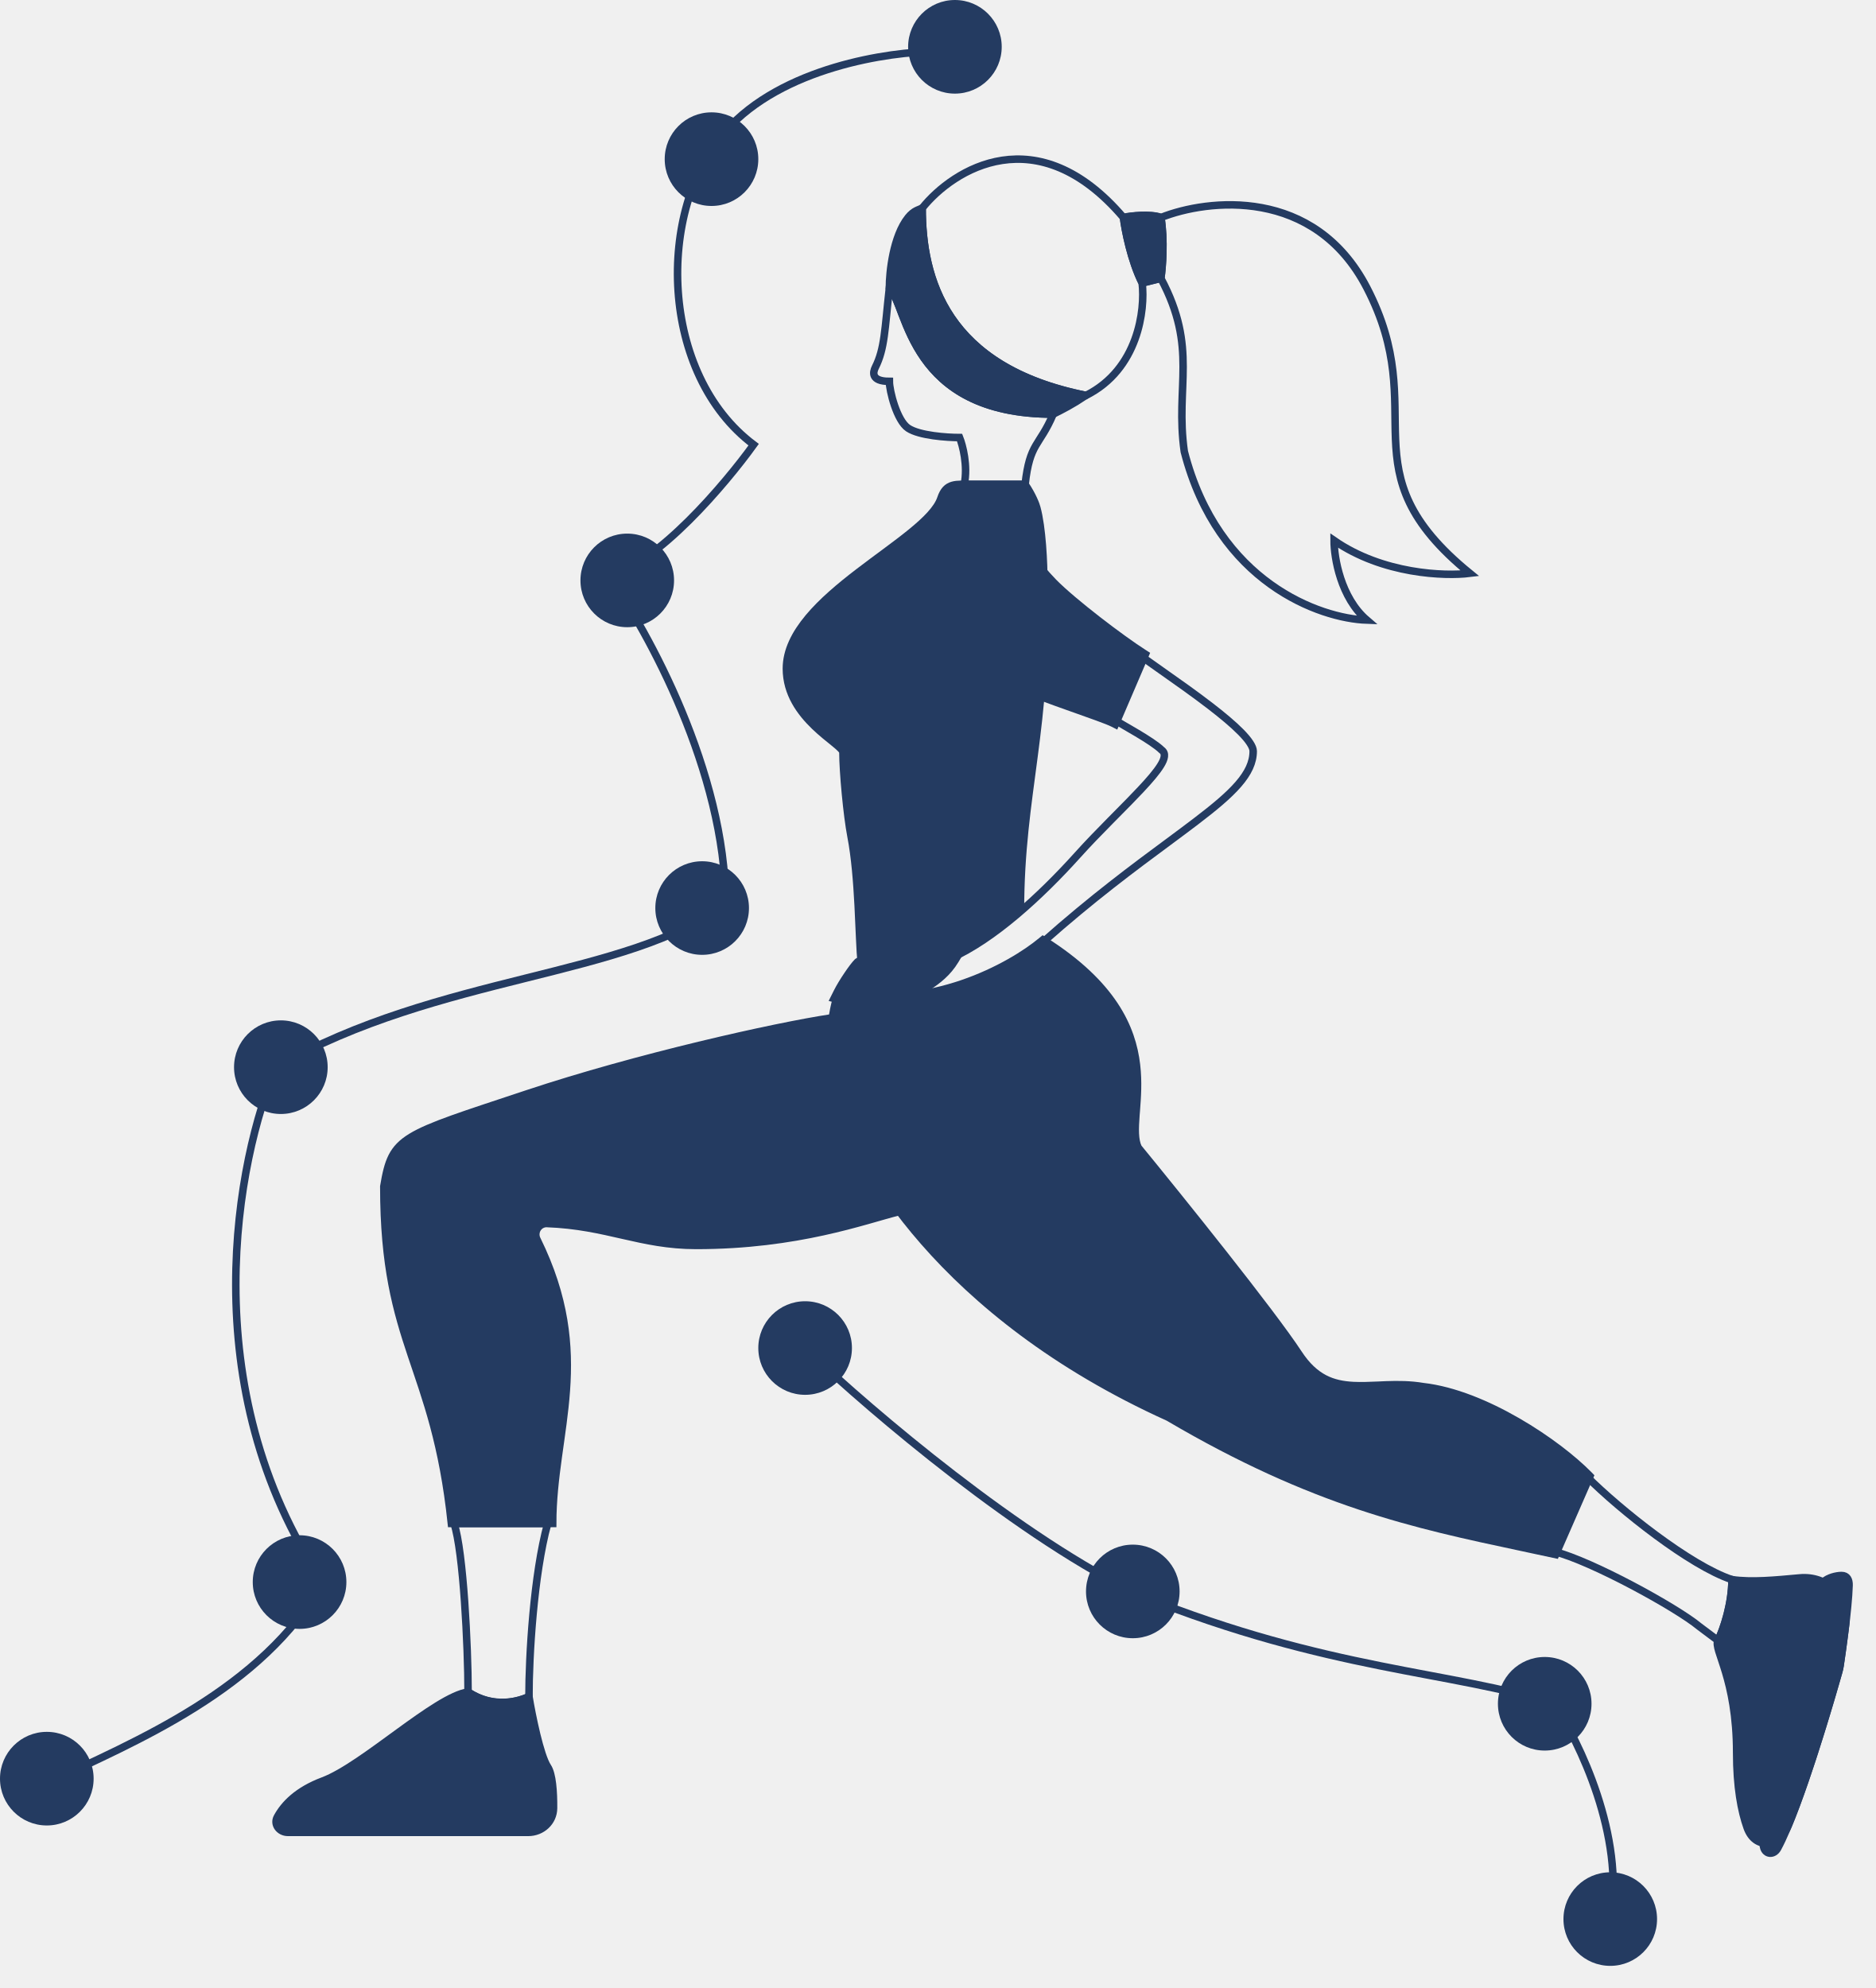
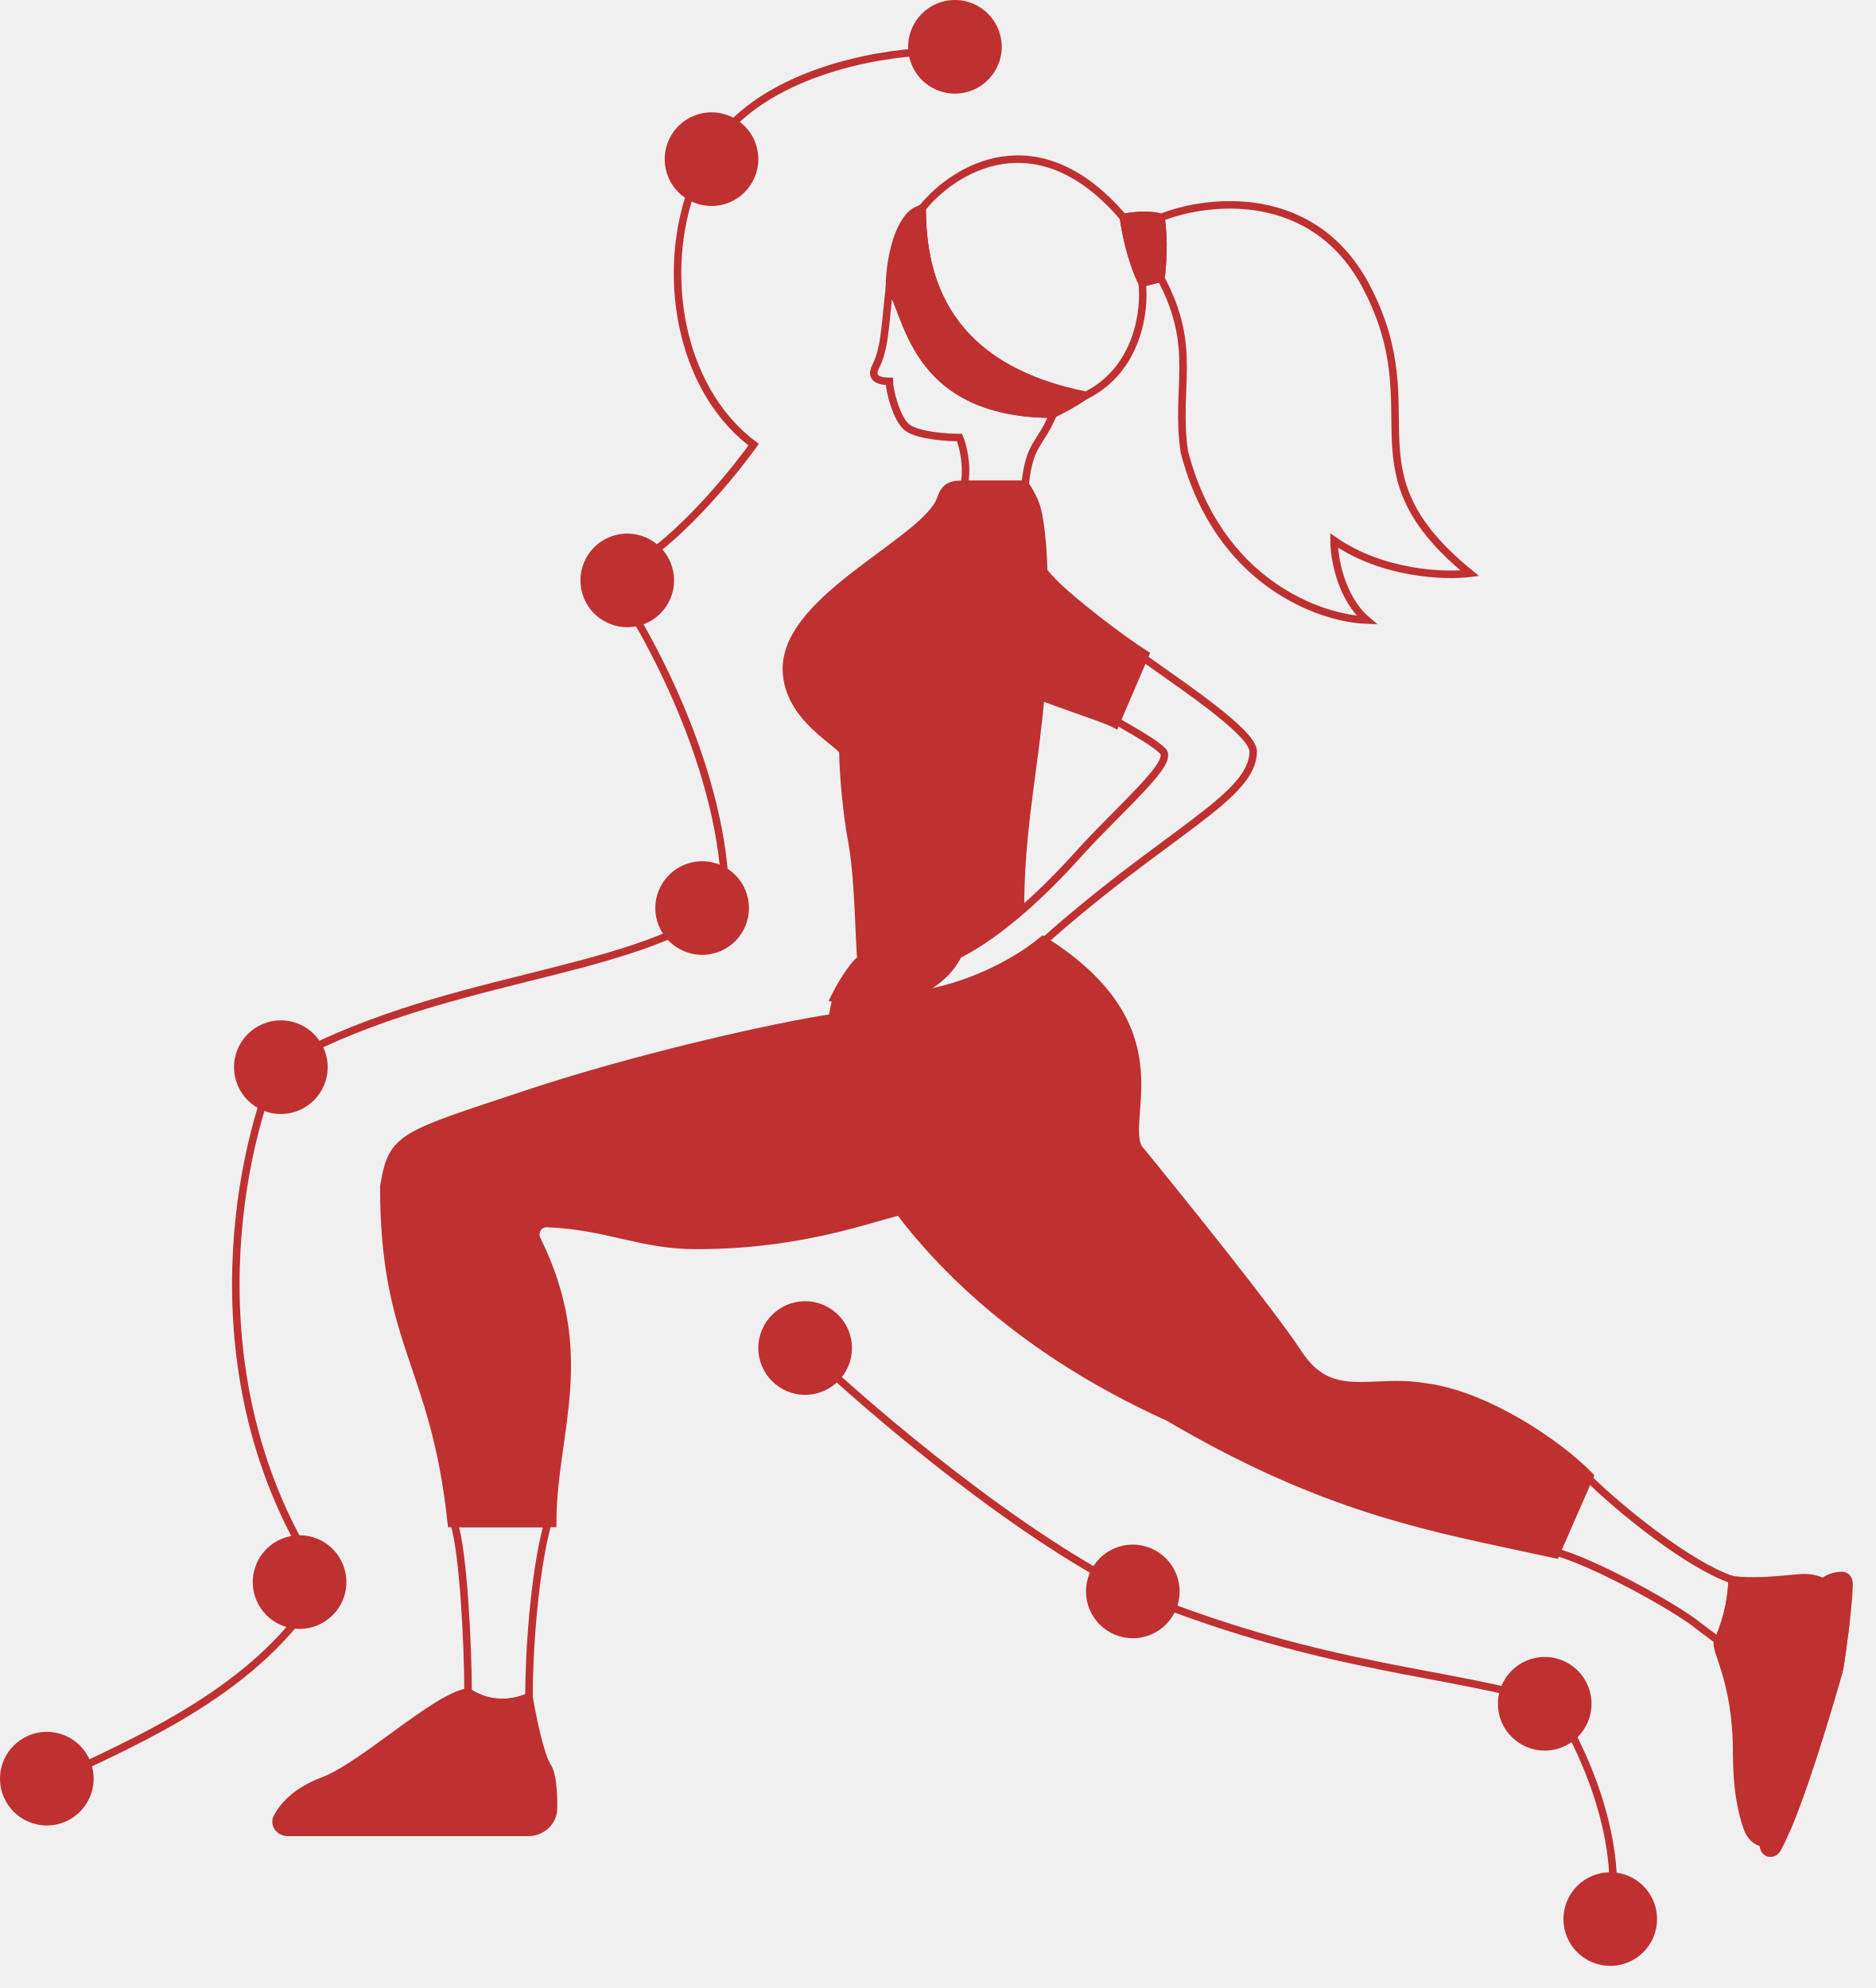
<svg xmlns="http://www.w3.org/2000/svg" width="50" height="53" viewBox="0 0 50 53" fill="none">
  <g clip-path="url(#clip0)">
-     <path d="M30.947 7.422L30.448 7.547M29.949 5.8C27.653 3.105 25.415 4.51 24.583 5.55C24.583 7.422 25.207 9.793 28.951 10.542C30.348 9.843 30.531 8.254 30.448 7.547L29.949 5.8ZM29.949 5.8C30.157 5.758 30.648 5.7 30.947 5.8H29.949ZM29.949 5.8C29.991 6.133 30.148 6.948 30.448 7.547L29.949 5.8ZM30.947 5.8C32.195 5.301 35.04 4.976 36.438 7.672C38.185 11.041 35.814 12.538 39.183 15.284C38.517 15.367 36.862 15.309 35.564 14.41C35.564 14.868 35.739 15.933 36.438 16.532C35.19 16.49 32.47 15.533 31.571 12.039C31.322 10.292 31.945 9.294 30.947 7.422V5.8ZM30.947 5.8C31.047 6.399 30.989 7.131 30.947 7.422V5.8Z" stroke="#243B61" stroke-width="0.2" />
-     <path d="M24.209 5.8C23.809 6.299 23.709 7.256 23.709 7.672C24.209 8.171 24.209 11.041 28.077 11.041C28.327 10.916 28.576 10.791 28.951 10.542C25.207 9.793 24.583 7.422 24.583 5.55C24.5 5.592 24.362 5.608 24.209 5.8Z" fill="#243B61" stroke="#243B61" stroke-width="0.2" />
-     <path d="M23.709 7.672C24.209 8.171 24.209 11.041 28.077 11.041C27.703 11.914 27.453 11.79 27.328 12.913H25.706C25.806 12.414 25.664 11.873 25.581 11.665C25.248 11.665 24.508 11.615 24.209 11.415C23.909 11.216 23.709 10.417 23.709 10.167C23.21 10.167 23.273 9.918 23.335 9.793C23.585 9.294 23.585 8.795 23.709 7.672Z" stroke="#243B61" stroke-width="0.2" />
-     <path d="M22.367 26.467L22.308 26.585L22.436 26.617C23.247 26.82 23.879 26.788 24.104 26.743L24.147 26.734L24.172 26.698C24.224 26.619 24.299 26.549 24.394 26.478C24.462 26.428 24.535 26.38 24.615 26.328C24.649 26.306 24.683 26.283 24.719 26.259C24.957 26.101 25.223 25.903 25.422 25.571L25.63 25.224L25.279 25.425C24.872 25.657 24.401 25.66 23.966 25.629C23.893 25.624 23.82 25.618 23.749 25.612C23.613 25.6 23.483 25.589 23.369 25.586C23.196 25.582 23.026 25.596 22.902 25.678L22.893 25.684L22.886 25.691C22.828 25.749 22.729 25.882 22.633 26.025C22.535 26.17 22.432 26.337 22.367 26.467Z" fill="#243B61" stroke="#243B61" stroke-width="0.3" />
-     <path d="M47.976 42.067C47.32 42.127 46.7 42.188 46.171 42.113C46.171 42.812 45.922 43.486 45.797 43.735C45.672 43.985 46.296 44.731 46.296 46.73C46.296 47.64 46.417 48.282 46.576 48.727C46.79 49.325 47.433 49.245 47.676 48.658C48.239 47.299 48.894 45.006 49.02 44.56C49.035 44.508 49.045 44.457 49.054 44.403C49.08 44.224 49.146 43.777 49.202 43.302C49.289 42.565 48.714 41.999 47.976 42.067Z" fill="#243B61" stroke="#243B61" stroke-width="0.2" />
-     <path d="M49.053 44.404C49.101 44.09 49.272 42.927 49.293 42.267C49.298 42.118 49.243 42.003 49.094 42.003C48.944 42.003 48.733 42.062 48.622 42.163C48.268 42.486 47.842 42.861 47.668 43.86C47.239 46.326 46.811 48.331 47.015 49.243C47.061 49.447 47.288 49.462 47.389 49.277C47.989 48.17 48.873 45.081 49.02 44.559C49.035 44.507 49.045 44.457 49.053 44.404Z" fill="#243B61" stroke="#243B61" stroke-width="0.2" />
-     <path d="M14.6 47.104C14.4 46.805 14.184 45.732 14.101 45.233C13.402 45.532 12.853 45.357 12.479 45.108C11.605 45.233 9.687 47.075 8.61 47.479C7.924 47.736 7.572 48.111 7.392 48.442C7.284 48.64 7.451 48.851 7.676 48.851H14.082C14.446 48.851 14.752 48.574 14.756 48.209C14.76 47.772 14.728 47.296 14.6 47.104Z" fill="#243B61" stroke="#243B61" stroke-width="0.2" />
-     <path d="M42.303 39.368C43.176 40.241 45.048 41.739 46.171 42.113C46.171 42.712 45.963 43.403 45.797 43.735L45.298 43.361C44.699 42.862 42.428 41.614 41.429 41.364" stroke="#243B61" stroke-width="0.2" />
-     <path d="M14.101 45.233C14.101 44.157 14.225 41.988 14.6 40.615H12.104C12.354 41.364 12.478 43.912 12.478 45.108C13.152 45.556 13.851 45.357 14.101 45.233Z" stroke="#243B61" stroke-width="0.2" />
-     <path d="M27.827 15.533C27.827 14.997 27.782 14.058 27.639 13.537C27.618 13.454 27.528 13.212 27.328 12.913H25.916C25.485 12.913 25.224 12.86 25.082 13.287C24.707 14.41 20.964 15.908 20.964 17.825C20.964 19.165 22.471 19.835 22.471 20.058C22.471 20.579 22.58 21.738 22.686 22.291C22.902 23.408 22.889 24.956 22.96 25.701C23.463 25.626 24.378 25.862 24.832 25.701C25.706 25.392 26.33 25.017 27.203 24.268C27.203 21.149 27.952 19.402 27.827 15.533Z" fill="#243B61" stroke="#243B61" stroke-width="0.2" />
-     <path d="M30.513 17.498L30.536 17.443L30.486 17.411C29.903 17.04 28.605 16.055 28.084 15.524C27.971 15.409 27.872 15.295 27.776 15.184C27.733 15.134 27.69 15.085 27.647 15.037C27.509 14.882 27.367 14.736 27.195 14.62C26.847 14.383 26.388 14.271 25.609 14.385C25.289 14.431 25.045 14.547 24.862 14.707C24.679 14.868 24.56 15.069 24.488 15.282C24.343 15.705 24.378 16.178 24.453 16.485C24.488 16.628 24.578 16.769 24.712 16.909C24.846 17.05 25.028 17.194 25.253 17.343C25.704 17.641 26.335 17.963 27.126 18.322C27.471 18.478 28.037 18.682 28.55 18.864C28.601 18.882 28.65 18.899 28.7 18.917C28.901 18.988 29.091 19.056 29.25 19.114C29.45 19.187 29.599 19.245 29.667 19.28L29.734 19.314L29.764 19.245L30.513 17.498Z" fill="#243B61" stroke="#243B61" stroke-width="0.2" />
-     <path d="M14.058 29.16C16.976 28.189 20.659 27.363 22.159 27.138C22.246 27.125 22.263 27.138 22.263 27.138C22.088 28.941 22.581 30.308 24.06 32.273L23.959 32.305C23.059 32.529 21.268 33.203 18.558 33.203C17.072 33.203 16.186 32.678 14.578 32.619C14.415 32.613 14.283 32.746 14.283 32.909C14.283 32.955 14.294 33.001 14.314 33.042C15.843 36.15 14.733 38.161 14.733 40.615H14.283H12.483H12.033C11.583 36.348 10.232 35.898 10.232 31.631C10.457 30.283 10.682 30.283 14.058 29.16Z" fill="#243B61" stroke="#243B61" stroke-width="0.2" />
-     <path d="M22.427 26.446L22.367 26.432L22.345 26.489C22.19 26.884 21.979 27.983 22.343 29.279C22.799 30.901 25.062 35.034 31.15 37.787C35.036 40.075 37.73 40.648 40.547 41.247C40.834 41.308 41.123 41.369 41.414 41.433L41.471 41.445L41.494 41.392L42.367 39.396L42.386 39.352L42.353 39.318C41.935 38.893 41.242 38.353 40.449 37.896C39.658 37.439 38.762 37.062 37.939 36.968C37.595 36.91 37.267 36.91 36.957 36.921C36.88 36.924 36.804 36.927 36.73 36.931C36.502 36.94 36.286 36.95 36.077 36.939C35.802 36.925 35.546 36.877 35.305 36.751C35.065 36.625 34.834 36.419 34.615 36.084C33.894 34.984 31.468 31.969 30.342 30.594C30.294 30.493 30.272 30.371 30.265 30.224C30.258 30.075 30.268 29.905 30.282 29.715C30.285 29.684 30.287 29.652 30.29 29.62C30.317 29.263 30.349 28.847 30.296 28.394C30.181 27.398 29.661 26.236 27.846 25.082L27.803 25.055L27.763 25.088C27.358 25.425 26.601 25.902 25.655 26.225C24.709 26.548 23.58 26.717 22.427 26.446Z" fill="#243B61" stroke="#243B61" stroke-width="0.2" />
-     <path d="M30.46 17.523C30.61 17.631 30.786 17.755 30.978 17.889C31.38 18.172 31.848 18.501 32.267 18.824C32.584 19.068 32.871 19.307 33.079 19.518C33.182 19.623 33.266 19.721 33.322 19.808C33.38 19.896 33.408 19.969 33.408 20.026C33.408 20.326 33.273 20.607 33.013 20.907C32.752 21.209 32.369 21.526 31.877 21.901C31.657 22.069 31.415 22.248 31.154 22.442C30.25 23.11 29.112 23.953 27.805 25.115C26.455 26.175 24.839 26.542 24.142 26.6C24.151 26.588 24.163 26.576 24.177 26.562C24.218 26.522 24.274 26.475 24.339 26.427C24.468 26.332 24.623 26.233 24.726 26.17L24.726 26.171L24.73 26.167C24.764 26.139 24.8 26.112 24.838 26.083C24.983 25.972 25.156 25.841 25.355 25.544C26.483 25.04 27.724 23.909 28.727 22.795C29.007 22.483 29.311 22.172 29.604 21.875C29.659 21.819 29.714 21.764 29.768 21.709C30.001 21.474 30.221 21.251 30.411 21.048C30.645 20.799 30.835 20.578 30.942 20.403C30.996 20.316 31.031 20.236 31.039 20.168C31.043 20.134 31.041 20.101 31.029 20.071C31.017 20.042 30.997 20.017 30.97 19.998C30.84 19.87 30.578 19.703 30.31 19.543C30.189 19.471 30.067 19.401 29.954 19.335C29.826 19.261 29.71 19.194 29.621 19.14L30.46 17.523Z" stroke="#243B61" stroke-width="0.2" />
-     <path d="M24.957 1.373C23.71 1.373 20.84 1.797 19.342 3.494C17.47 5.615 17.595 9.983 20.091 11.855C19.342 12.895 17.52 15.049 16.222 15.349C17.262 16.805 19.342 20.59 19.342 24.084C16.722 26.08 11.73 25.956 7.363 28.451C6.323 30.864 5.116 36.987 8.61 42.178C6.988 45.048 3.619 46.421 1.248 47.544M21.588 36.063C23.21 37.602 27.254 41.055 30.448 42.552C35.44 44.549 38.684 44.549 41.429 45.422C42.095 46.421 43.326 48.966 42.927 51.163" stroke="#243B61" stroke-width="0.2" />
-     <path d="M25.456 2.496C26.145 2.496 26.704 1.937 26.704 1.248C26.704 0.559 26.145 0 25.456 0C24.767 0 24.209 0.559 24.209 1.248C24.209 1.937 24.767 2.496 25.456 2.496Z" fill="#243B61" />
-     <path d="M18.968 5.491C19.657 5.491 20.215 4.932 20.215 4.243C20.215 3.554 19.657 2.995 18.968 2.995C18.278 2.995 17.72 3.554 17.72 4.243C17.72 4.932 18.278 5.491 18.968 5.491Z" fill="#243B61" />
-     <path d="M16.721 16.721C17.411 16.721 17.969 16.163 17.969 15.474C17.969 14.784 17.411 14.226 16.721 14.226C16.032 14.226 15.474 14.784 15.474 15.474C15.474 16.163 16.032 16.721 16.721 16.721Z" fill="#243B61" />
-     <path d="M18.718 25.456C19.407 25.456 19.966 24.898 19.966 24.209C19.966 23.519 19.407 22.961 18.718 22.961C18.029 22.961 17.47 23.519 17.47 24.209C17.47 24.898 18.029 25.456 18.718 25.456Z" fill="#243B61" />
-     <path d="M7.487 29.699C8.176 29.699 8.735 29.14 8.735 28.451C8.735 27.762 8.176 27.203 7.487 27.203C6.798 27.203 6.239 27.762 6.239 28.451C6.239 29.14 6.798 29.699 7.487 29.699Z" fill="#243B61" />
-     <path d="M7.986 43.426C8.675 43.426 9.234 42.867 9.234 42.178C9.234 41.489 8.675 40.93 7.986 40.93C7.297 40.93 6.738 41.489 6.738 42.178C6.738 42.867 7.297 43.426 7.986 43.426Z" fill="#243B61" />
-     <path d="M21.463 37.186C22.152 37.186 22.711 36.628 22.711 35.938C22.711 35.249 22.152 34.691 21.463 34.691C20.774 34.691 20.215 35.249 20.215 35.938C20.215 36.628 20.774 37.186 21.463 37.186Z" fill="#243B61" />
-     <path d="M30.198 43.675C30.888 43.675 31.446 43.117 31.446 42.428C31.446 41.738 30.888 41.18 30.198 41.18C29.509 41.18 28.951 41.738 28.951 42.428C28.951 43.117 29.509 43.675 30.198 43.675Z" fill="#243B61" />
-     <path d="M41.179 46.67C41.869 46.67 42.427 46.112 42.427 45.422C42.427 44.733 41.869 44.175 41.179 44.175C40.49 44.175 39.932 44.733 39.932 45.422C39.932 46.112 40.49 46.67 41.179 46.67Z" fill="#243B61" />
-     <path d="M42.927 52.41C43.616 52.41 44.174 51.852 44.174 51.163C44.174 50.474 43.616 49.915 42.927 49.915C42.237 49.915 41.679 50.474 41.679 51.163C41.679 51.852 42.237 52.41 42.927 52.41Z" fill="#243B61" />
-     <path d="M1.248 48.667C1.937 48.667 2.496 48.108 2.496 47.419C2.496 46.73 1.937 46.171 1.248 46.171C0.559 46.171 0 46.73 0 47.419C0 48.108 0.559 48.667 1.248 48.667Z" fill="#243B61" />
-     <path d="M30.947 5.795C30.648 5.696 30.157 5.754 29.949 5.795C29.99 6.128 30.148 6.943 30.448 7.542L30.947 7.418C30.989 7.126 31.047 6.394 30.947 5.795Z" fill="#243B61" stroke="#243B61" stroke-width="0.2" />
+     <path d="M30.947 7.422L30.448 7.547M29.949 5.8C27.653 3.105 25.415 4.51 24.583 5.55C24.583 7.422 25.207 9.793 28.951 10.542C30.348 9.843 30.531 8.254 30.448 7.547L29.949 5.8ZM29.949 5.8C30.157 5.758 30.648 5.7 30.947 5.8H29.949ZM29.949 5.8C29.991 6.133 30.148 6.948 30.448 7.547L29.949 5.8ZM30.947 5.8C32.195 5.301 35.04 4.976 36.438 7.672C38.185 11.041 35.814 12.538 39.183 15.284C38.517 15.367 36.862 15.309 35.564 14.41C35.564 14.868 35.739 15.933 36.438 16.532C35.19 16.49 32.47 15.533 31.571 12.039C31.322 10.292 31.945 9.294 30.947 7.422V5.8ZM30.947 5.8C31.047 6.399 30.989 7.131 30.947 7.422V5.8Z" stroke="#bf3030" stroke-width="0.2" />
+     <path d="M24.209 5.8C23.809 6.299 23.709 7.256 23.709 7.672C24.209 8.171 24.209 11.041 28.077 11.041C28.327 10.916 28.576 10.791 28.951 10.542C25.207 9.793 24.583 7.422 24.583 5.55C24.5 5.592 24.362 5.608 24.209 5.8Z" fill="#bf3030" stroke="#bf3030" stroke-width="0.2" />
+     <path d="M23.709 7.672C24.209 8.171 24.209 11.041 28.077 11.041C27.703 11.914 27.453 11.79 27.328 12.913H25.706C25.806 12.414 25.664 11.873 25.581 11.665C25.248 11.665 24.508 11.615 24.209 11.415C23.909 11.216 23.709 10.417 23.709 10.167C23.21 10.167 23.273 9.918 23.335 9.793C23.585 9.294 23.585 8.795 23.709 7.672Z" stroke="#bf3030" stroke-width="0.2" />
+     <path d="M22.367 26.467L22.308 26.585L22.436 26.617C23.247 26.82 23.879 26.788 24.104 26.743L24.147 26.734L24.172 26.698C24.224 26.619 24.299 26.549 24.394 26.478C24.462 26.428 24.535 26.38 24.615 26.328C24.649 26.306 24.683 26.283 24.719 26.259C24.957 26.101 25.223 25.903 25.422 25.571L25.63 25.224L25.279 25.425C24.872 25.657 24.401 25.66 23.966 25.629C23.893 25.624 23.82 25.618 23.749 25.612C23.613 25.6 23.483 25.589 23.369 25.586C23.196 25.582 23.026 25.596 22.902 25.678L22.893 25.684L22.886 25.691C22.828 25.749 22.729 25.882 22.633 26.025C22.535 26.17 22.432 26.337 22.367 26.467Z" fill="#bf3030" stroke="#bf3030" stroke-width="0.3" />
+     <path d="M47.976 42.067C47.32 42.127 46.7 42.188 46.171 42.113C46.171 42.812 45.922 43.486 45.797 43.735C45.672 43.985 46.296 44.731 46.296 46.73C46.296 47.64 46.417 48.282 46.576 48.727C46.79 49.325 47.433 49.245 47.676 48.658C48.239 47.299 48.894 45.006 49.02 44.56C49.035 44.508 49.045 44.457 49.054 44.403C49.08 44.224 49.146 43.777 49.202 43.302C49.289 42.565 48.714 41.999 47.976 42.067Z" fill="#bf3030" stroke="#bf3030" stroke-width="0.2" />
+     <path d="M49.053 44.404C49.101 44.09 49.272 42.927 49.293 42.267C49.298 42.118 49.243 42.003 49.094 42.003C48.944 42.003 48.733 42.062 48.622 42.163C48.268 42.486 47.842 42.861 47.668 43.86C47.239 46.326 46.811 48.331 47.015 49.243C47.061 49.447 47.288 49.462 47.389 49.277C47.989 48.17 48.873 45.081 49.02 44.559C49.035 44.507 49.045 44.457 49.053 44.404Z" fill="#bf3030" stroke="#bf3030" stroke-width="0.2" />
+     <path d="M14.6 47.104C14.4 46.805 14.184 45.732 14.101 45.233C13.402 45.532 12.853 45.357 12.479 45.108C11.605 45.233 9.687 47.075 8.61 47.479C7.924 47.736 7.572 48.111 7.392 48.442C7.284 48.64 7.451 48.851 7.676 48.851H14.082C14.446 48.851 14.752 48.574 14.756 48.209C14.76 47.772 14.728 47.296 14.6 47.104Z" fill="#bf3030" stroke="#bf3030" stroke-width="0.2" />
+     <path d="M42.303 39.368C43.176 40.241 45.048 41.739 46.171 42.113C46.171 42.712 45.963 43.403 45.797 43.735L45.298 43.361C44.699 42.862 42.428 41.614 41.429 41.364" stroke="#bf3030" stroke-width="0.2" />
+     <path d="M14.101 45.233C14.101 44.157 14.225 41.988 14.6 40.615H12.104C12.354 41.364 12.478 43.912 12.478 45.108C13.152 45.556 13.851 45.357 14.101 45.233Z" stroke="#bf3030" stroke-width="0.2" />
+     <path d="M27.827 15.533C27.827 14.997 27.782 14.058 27.639 13.537C27.618 13.454 27.528 13.212 27.328 12.913H25.916C25.485 12.913 25.224 12.86 25.082 13.287C24.707 14.41 20.964 15.908 20.964 17.825C20.964 19.165 22.471 19.835 22.471 20.058C22.471 20.579 22.58 21.738 22.686 22.291C22.902 23.408 22.889 24.956 22.96 25.701C23.463 25.626 24.378 25.862 24.832 25.701C25.706 25.392 26.33 25.017 27.203 24.268C27.203 21.149 27.952 19.402 27.827 15.533Z" fill="#bf3030" stroke="#bf3030" stroke-width="0.2" />
+     <path d="M30.513 17.498L30.536 17.443L30.486 17.411C29.903 17.04 28.605 16.055 28.084 15.524C27.971 15.409 27.872 15.295 27.776 15.184C27.733 15.134 27.69 15.085 27.647 15.037C27.509 14.882 27.367 14.736 27.195 14.62C26.847 14.383 26.388 14.271 25.609 14.385C25.289 14.431 25.045 14.547 24.862 14.707C24.679 14.868 24.56 15.069 24.488 15.282C24.343 15.705 24.378 16.178 24.453 16.485C24.488 16.628 24.578 16.769 24.712 16.909C24.846 17.05 25.028 17.194 25.253 17.343C25.704 17.641 26.335 17.963 27.126 18.322C27.471 18.478 28.037 18.682 28.55 18.864C28.601 18.882 28.65 18.899 28.7 18.917C28.901 18.988 29.091 19.056 29.25 19.114C29.45 19.187 29.599 19.245 29.667 19.28L29.734 19.314L29.764 19.245L30.513 17.498Z" fill="#bf3030" stroke="#bf3030" stroke-width="0.2" />
+     <path d="M14.058 29.16C16.976 28.189 20.659 27.363 22.159 27.138C22.246 27.125 22.263 27.138 22.263 27.138C22.088 28.941 22.581 30.308 24.06 32.273L23.959 32.305C23.059 32.529 21.268 33.203 18.558 33.203C17.072 33.203 16.186 32.678 14.578 32.619C14.415 32.613 14.283 32.746 14.283 32.909C14.283 32.955 14.294 33.001 14.314 33.042C15.843 36.15 14.733 38.161 14.733 40.615H14.283H12.483H12.033C11.583 36.348 10.232 35.898 10.232 31.631C10.457 30.283 10.682 30.283 14.058 29.16Z" fill="#bf3030" stroke="#bf3030" stroke-width="0.2" />
+     <path d="M22.427 26.446L22.367 26.432L22.345 26.489C22.19 26.884 21.979 27.983 22.343 29.279C22.799 30.901 25.062 35.034 31.15 37.787C35.036 40.075 37.73 40.648 40.547 41.247C40.834 41.308 41.123 41.369 41.414 41.433L41.471 41.445L41.494 41.392L42.367 39.396L42.386 39.352L42.353 39.318C41.935 38.893 41.242 38.353 40.449 37.896C39.658 37.439 38.762 37.062 37.939 36.968C37.595 36.91 37.267 36.91 36.957 36.921C36.88 36.924 36.804 36.927 36.73 36.931C36.502 36.94 36.286 36.95 36.077 36.939C35.802 36.925 35.546 36.877 35.305 36.751C35.065 36.625 34.834 36.419 34.615 36.084C33.894 34.984 31.468 31.969 30.342 30.594C30.294 30.493 30.272 30.371 30.265 30.224C30.258 30.075 30.268 29.905 30.282 29.715C30.285 29.684 30.287 29.652 30.29 29.62C30.317 29.263 30.349 28.847 30.296 28.394C30.181 27.398 29.661 26.236 27.846 25.082L27.803 25.055L27.763 25.088C27.358 25.425 26.601 25.902 25.655 26.225C24.709 26.548 23.58 26.717 22.427 26.446Z" fill="#bf3030" stroke="#bf3030" stroke-width="0.2" />
+     <path d="M30.46 17.523C30.61 17.631 30.786 17.755 30.978 17.889C31.38 18.172 31.848 18.501 32.267 18.824C32.584 19.068 32.871 19.307 33.079 19.518C33.182 19.623 33.266 19.721 33.322 19.808C33.38 19.896 33.408 19.969 33.408 20.026C33.408 20.326 33.273 20.607 33.013 20.907C32.752 21.209 32.369 21.526 31.877 21.901C31.657 22.069 31.415 22.248 31.154 22.442C30.25 23.11 29.112 23.953 27.805 25.115C26.455 26.175 24.839 26.542 24.142 26.6C24.151 26.588 24.163 26.576 24.177 26.562C24.218 26.522 24.274 26.475 24.339 26.427C24.468 26.332 24.623 26.233 24.726 26.17L24.726 26.171L24.73 26.167C24.764 26.139 24.8 26.112 24.838 26.083C24.983 25.972 25.156 25.841 25.355 25.544C26.483 25.04 27.724 23.909 28.727 22.795C29.007 22.483 29.311 22.172 29.604 21.875C29.659 21.819 29.714 21.764 29.768 21.709C30.001 21.474 30.221 21.251 30.411 21.048C30.645 20.799 30.835 20.578 30.942 20.403C30.996 20.316 31.031 20.236 31.039 20.168C31.043 20.134 31.041 20.101 31.029 20.071C31.017 20.042 30.997 20.017 30.97 19.998C30.84 19.87 30.578 19.703 30.31 19.543C30.189 19.471 30.067 19.401 29.954 19.335C29.826 19.261 29.71 19.194 29.621 19.14L30.46 17.523Z" stroke="#bf3030" stroke-width="0.2" />
+     <path d="M24.957 1.373C23.71 1.373 20.84 1.797 19.342 3.494C17.47 5.615 17.595 9.983 20.091 11.855C19.342 12.895 17.52 15.049 16.222 15.349C17.262 16.805 19.342 20.59 19.342 24.084C16.722 26.08 11.73 25.956 7.363 28.451C6.323 30.864 5.116 36.987 8.61 42.178C6.988 45.048 3.619 46.421 1.248 47.544M21.588 36.063C23.21 37.602 27.254 41.055 30.448 42.552C35.44 44.549 38.684 44.549 41.429 45.422C42.095 46.421 43.326 48.966 42.927 51.163" stroke="#bf3030" stroke-width="0.2" />
+     <path d="M25.456 2.496C26.145 2.496 26.704 1.937 26.704 1.248C26.704 0.559 26.145 0 25.456 0C24.767 0 24.209 0.559 24.209 1.248C24.209 1.937 24.767 2.496 25.456 2.496Z" fill="#bf3030" />
+     <path d="M18.968 5.491C19.657 5.491 20.215 4.932 20.215 4.243C20.215 3.554 19.657 2.995 18.968 2.995C18.278 2.995 17.72 3.554 17.72 4.243C17.72 4.932 18.278 5.491 18.968 5.491Z" fill="#bf3030" />
+     <path d="M16.721 16.721C17.411 16.721 17.969 16.163 17.969 15.474C17.969 14.784 17.411 14.226 16.721 14.226C16.032 14.226 15.474 14.784 15.474 15.474C15.474 16.163 16.032 16.721 16.721 16.721Z" fill="#bf3030" />
+     <path d="M18.718 25.456C19.407 25.456 19.966 24.898 19.966 24.209C19.966 23.519 19.407 22.961 18.718 22.961C18.029 22.961 17.47 23.519 17.47 24.209C17.47 24.898 18.029 25.456 18.718 25.456Z" fill="#bf3030" />
+     <path d="M7.487 29.699C8.176 29.699 8.735 29.14 8.735 28.451C8.735 27.762 8.176 27.203 7.487 27.203C6.798 27.203 6.239 27.762 6.239 28.451C6.239 29.14 6.798 29.699 7.487 29.699Z" fill="#bf3030" />
+     <path d="M7.986 43.426C8.675 43.426 9.234 42.867 9.234 42.178C9.234 41.489 8.675 40.93 7.986 40.93C7.297 40.93 6.738 41.489 6.738 42.178C6.738 42.867 7.297 43.426 7.986 43.426Z" fill="#bf3030" />
+     <path d="M21.463 37.186C22.152 37.186 22.711 36.628 22.711 35.938C22.711 35.249 22.152 34.691 21.463 34.691C20.774 34.691 20.215 35.249 20.215 35.938C20.215 36.628 20.774 37.186 21.463 37.186Z" fill="#bf3030" />
+     <path d="M30.198 43.675C30.888 43.675 31.446 43.117 31.446 42.428C31.446 41.738 30.888 41.18 30.198 41.18C29.509 41.18 28.951 41.738 28.951 42.428C28.951 43.117 29.509 43.675 30.198 43.675Z" fill="#bf3030" />
+     <path d="M41.179 46.67C41.869 46.67 42.427 46.112 42.427 45.422C42.427 44.733 41.869 44.175 41.179 44.175C40.49 44.175 39.932 44.733 39.932 45.422C39.932 46.112 40.49 46.67 41.179 46.67Z" fill="#bf3030" />
+     <path d="M42.927 52.41C43.616 52.41 44.174 51.852 44.174 51.163C44.174 50.474 43.616 49.915 42.927 49.915C42.237 49.915 41.679 50.474 41.679 51.163C41.679 51.852 42.237 52.41 42.927 52.41Z" fill="#bf3030" />
+     <path d="M1.248 48.667C1.937 48.667 2.496 48.108 2.496 47.419C2.496 46.73 1.937 46.171 1.248 46.171C0.559 46.171 0 46.73 0 47.419C0 48.108 0.559 48.667 1.248 48.667Z" fill="#bf3030" />
+     <path d="M30.947 5.795C30.648 5.696 30.157 5.754 29.949 5.795C29.99 6.128 30.148 6.943 30.448 7.542L30.947 7.418C30.989 7.126 31.047 6.394 30.947 5.795Z" fill="#bf3030" stroke="#bf3030" stroke-width="0.2" />
  </g>
  <defs>
    <clipPath id="clip0">
      <rect width="50" height="52.817" fill="white" />
    </clipPath>
  </defs>
</svg>
